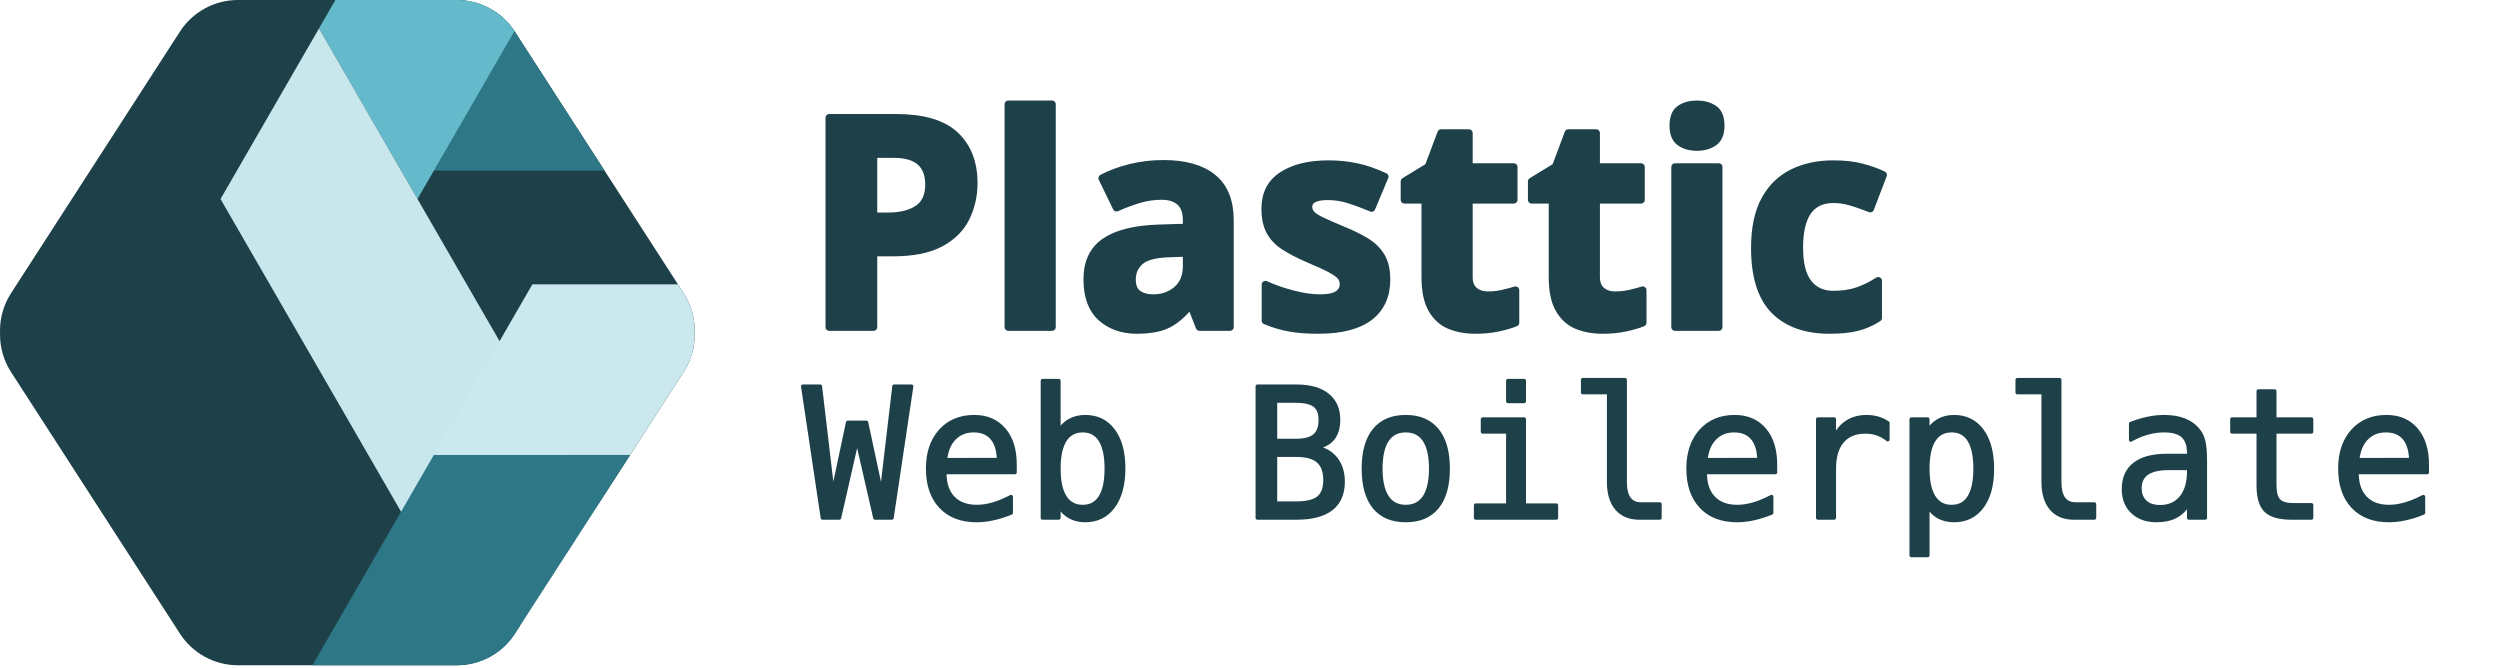
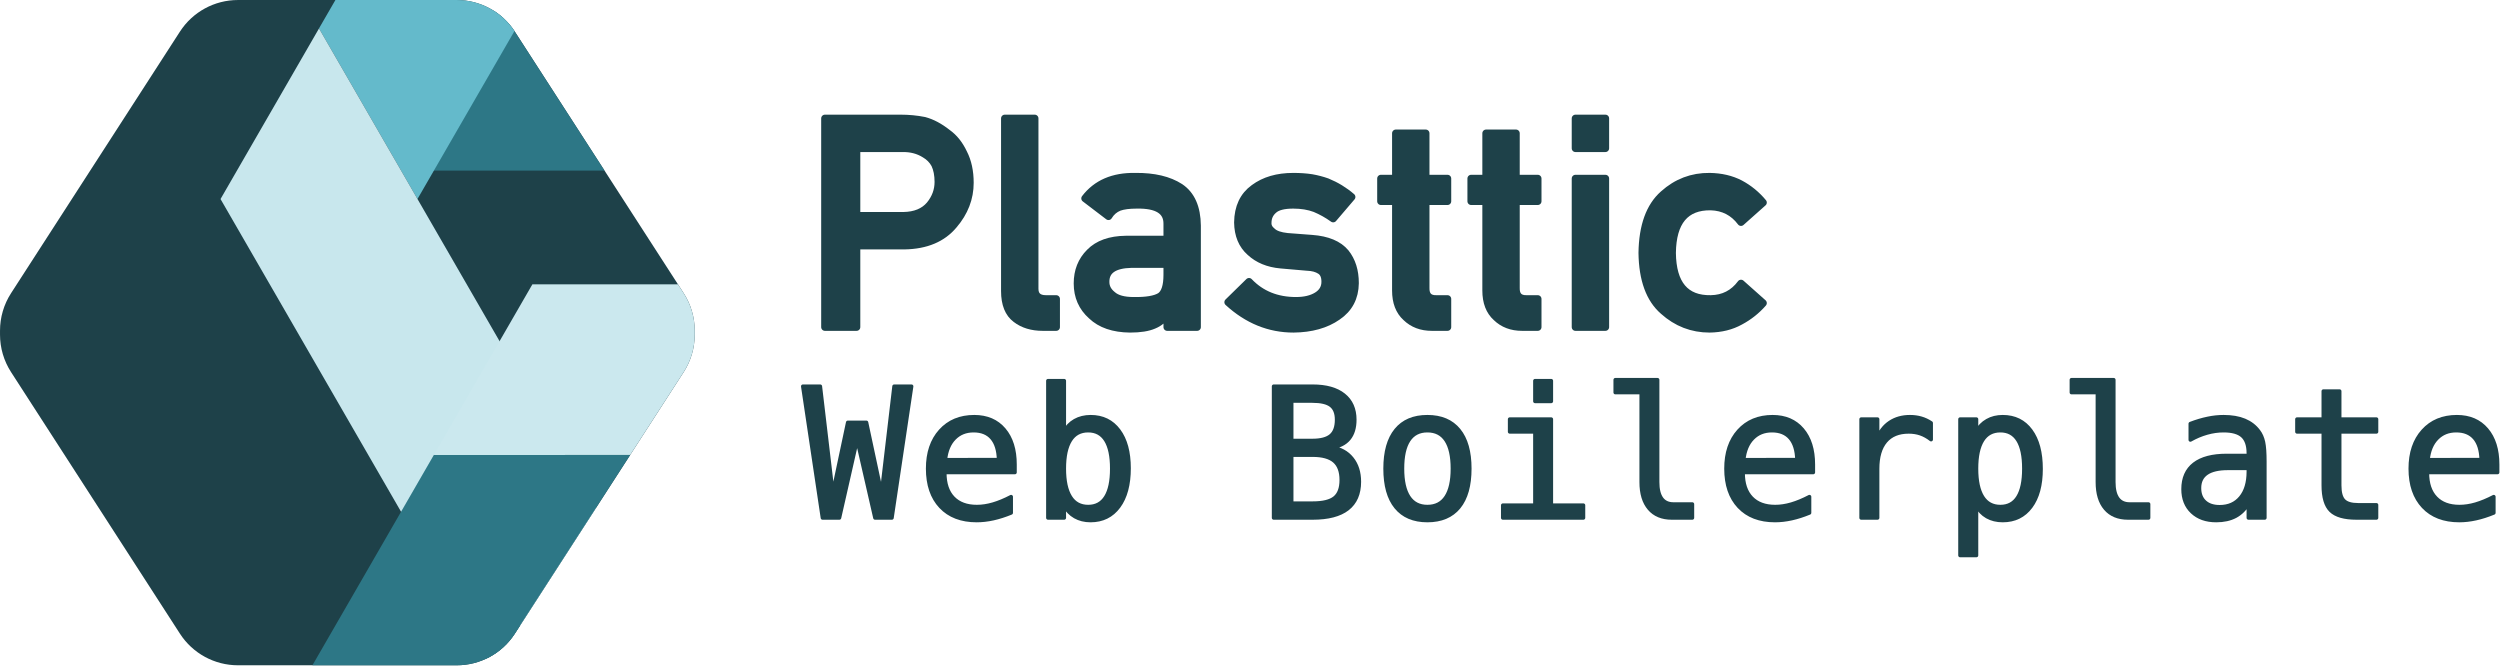
- <svg xmlns="http://www.w3.org/2000/svg" width="100%" height="auto" viewBox="0 0 974 260" version="1.1" xml:space="preserve" style="fill-rule:evenodd;clip-rule:evenodd;stroke-linejoin:round;stroke-miterlimit:2;">
-   <g transform="matrix(1,0,0,1,-1240.16,-1494.75)">
-     <g>
-       <g transform="matrix(0.946103,0,0,0.946103,-104.559,-329.158)">
-         <text x="1751.94px" y="2062.51px" style="font-family:'DINAlternate-Bold', 'DIN Alternate', sans-serif;font-weight:700;font-size:120.733px;fill:rgb(30,65,73);stroke:rgb(30,65,73);stroke-width:3.08px;">P<tspan x="1827.13px 1861.88px 1925.87px 1987.44px 2024.61px 2061.78px 2094.34px " y="2062.51px 2062.51px 2062.51px 2062.51px 2062.51px 2062.51px 2062.51px ">lasttic</tspan>
-         </text>
-         <text x="1751.94px" y="2141.06px" style="font-family:'BitstreamVeraSansMono-Roman', 'Bitstream Vera Sans Mono', monospace;font-size:74.304px;fill:rgb(30,65,73);stroke:rgb(30,65,73);stroke-width:1.54px;">W<tspan x="1798.91px 1845.87px 1892.84px 1939.8px 1986.77px 2033.73px 2080.69px 2127.66px 2174.62px 2221.59px 2268.55px 2315.51px 2362.48px 2409.44px " y="2141.06px 2141.06px 2141.06px 2141.06px 2141.06px 2141.06px 2141.06px 2141.06px 2141.06px 2141.06px 2141.06px 2141.06px 2141.06px 2141.06px ">eb Boilerplate</tspan>
-         </text>
-       </g>
-       <g transform="matrix(6.67416e-17,0.901653,-0.85148,6.30278e-17,3247.29,1042.77)">
-         <path d="M644.159,2039.35C638.415,2039.35 632.792,2041.1 627.966,2044.4L514.94,2121.67C506.421,2127.49 501.276,2137.49 501.276,2148.23L501.276,2248.34C501.276,2259.08 506.421,2269.08 514.94,2274.9L627.966,2352.17C632.792,2355.47 638.415,2357.22 644.159,2357.22L645.851,2357.22C651.596,2357.22 657.219,2355.47 662.045,2352.17L775.071,2274.9C783.589,2269.08 788.735,2259.08 788.735,2248.34L788.735,2148.23C788.735,2137.49 783.589,2127.49 775.071,2121.67L662.045,2044.4C657.219,2041.1 651.596,2039.35 645.851,2039.35L644.159,2039.35Z" style="fill:rgb(30,65,73);" />
-         <clipPath id="_clip1">
-           <path d="M644.159,2039.35C638.415,2039.35 632.792,2041.1 627.966,2044.4L514.94,2121.67C506.421,2127.49 501.276,2137.49 501.276,2148.23L501.276,2248.34C501.276,2259.08 506.421,2269.08 514.94,2274.9L627.966,2352.17C632.792,2355.47 638.415,2357.22 644.159,2357.22L645.851,2357.22C651.596,2357.22 657.219,2355.47 662.045,2352.17L775.071,2274.9C783.589,2269.08 788.735,2259.08 788.735,2248.34L788.735,2148.23C788.735,2137.49 783.589,2127.49 775.071,2121.67L662.045,2044.4C657.219,2041.1 651.596,2039.35 645.851,2039.35L644.159,2039.35Z" />
-         </clipPath>
-         <g clip-path="url(#_clip1)">
-           <g transform="matrix(1.40001e-16,-2.0028,1.89135,1.4825e-16,-2992.1,3144.87)">
-             <g transform="matrix(2.83194e-17,0.382583,-0.382583,2.83194e-17,1115.39,1494.11)">
-               <path d="M1024.33,1255.89L922.459,1314.71L922.459,1589.17L1024.33,1647.99L1024.33,1255.89Z" style="fill:rgb(45,119,134);" />
-             </g>
-             <g transform="matrix(2.83194e-17,0.382583,-0.382583,2.83194e-17,1142.36,1463.54)">
-               <path d="M1002.35,1640.06L1121.19,1708.67L1019.32,1767.49L1002.35,1757.68L1002.35,1640.06Z" style="fill:rgb(100,186,203);" />
-             </g>
-             <g transform="matrix(-2.83194e-17,-0.382583,-0.382583,2.83194e-17,1187.21,2403.33)">
-               <path d="M1080.55,1678.86L1437.09,1884.71L1335.22,1943.52L1080.55,1796.49L1080.55,1678.86Z" style="fill:rgb(200,231,237);" />
-             </g>
-             <g transform="matrix(-2.83194e-17,-0.382583,-0.382583,2.83194e-17,1198.59,2381.75)">
-               <path d="M1024.16,1590.99L922.29,1590.99L922.29,1767.43L1024.16,1826.24L1024.16,1590.99Z" style="fill:rgb(45,119,134);" />
-             </g>
-             <g transform="matrix(2.83194e-17,0.382583,-0.382583,2.83194e-17,1186.38,1526.28)">
-               <path d="M1110.01,1696.31L1347.7,1833.54L1245.83,1892.35L1110.01,1813.94L1110.01,1696.31Z" style="fill:rgb(45,119,134);" />
-             </g>
-             <g transform="matrix(2.83194e-17,0.382583,-0.382583,2.83194e-17,1174.48,1535.52)">
-               <path d="M1102.83,1439.74L983.983,1527.96L1289.59,1527.96L1170.74,1439.74L1102.83,1439.74Z" style="fill:rgb(100,186,203);" />
-             </g>
-             <g transform="matrix(2.83194e-17,0.382583,-0.382583,2.83194e-17,1199.12,1551.18)">
-               <path d="M1044.94,1516.76L943.068,1592.38L943.068,1788.42L1044.94,1847.24L1044.94,1516.76Z" style="fill:rgb(203,232,238);" />
-             </g>
+ <svg xmlns="http://www.w3.org/2000/svg" width="100%" height="100%" viewBox="0 0 974 260" version="1.1" xml:space="preserve" style="fill-rule:evenodd;clip-rule:evenodd;stroke-linejoin:round;stroke-miterlimit:2;">
+   <g transform="matrix(1,0,0,1,-568.04,-1152.8)">
+     <g transform="matrix(0.946103,0,0,0.946103,-776.677,-671.103)">
+       <path d="M1774.05,1988.88L1792.86,1988.88C1796.39,1988.8 1799.5,1989.61 1802.17,1991.3C1803.94,1992.32 1805.32,1993.71 1806.3,1995.48C1807.24,1997.45 1807.71,1999.87 1807.71,2002.73C1807.71,2006.19 1806.55,2009.34 1804.24,2012.17C1801.8,2015.07 1798.16,2016.57 1793.33,2016.65L1774.05,2016.65L1774.05,1988.88ZM1761.02,2062.51L1774.05,2062.51L1774.05,2028.97L1793.86,2028.97C1802.7,2028.81 1809.42,2025.98 1814.02,2020.48C1818.5,2015.25 1820.74,2009.45 1820.74,2003.09C1820.74,1998.37 1819.86,1994.28 1818.09,1990.83C1816.4,1987.25 1814.2,1984.5 1811.49,1982.57C1808.26,1980.02 1805.08,1978.33 1801.94,1977.5C1798.79,1976.87 1795.53,1976.56 1792.15,1976.56L1761.02,1976.56L1761.02,2062.51Z" style="fill:rgb(30,65,73);fill-rule:nonzero;stroke:rgb(30,65,73);stroke-width:3.08px;" />
+       <path d="M1835.09,2047.65C1835.09,2053.04 1836.63,2056.87 1839.69,2059.15C1842.6,2061.39 1846.29,2062.51 1850.77,2062.51L1856.26,2062.51L1856.26,2050.9L1852.01,2050.9C1848.95,2050.9 1847.41,2049.5 1847.41,2046.71L1847.41,1976.56L1835.09,1976.56L1835.09,2047.65Z" style="fill:rgb(30,65,73);fill-rule:nonzero;stroke:rgb(30,65,73);stroke-width:3.08px;" />
+       <path d="M1901.97,2062.51L1914.29,2062.51L1914.29,2020.71C1914.21,2013.25 1911.87,2007.98 1907.28,2004.91C1902.68,2001.93 1896.53,2000.47 1888.82,2000.55C1879.71,2000.39 1872.81,2003.38 1868.13,2009.51L1877.8,2016.88C1878.86,2015.11 1880.32,2013.86 1882.16,2013.11C1883.93,2012.48 1886.35,2012.17 1889.41,2012.17C1897.86,2012.01 1902.05,2014.62 1901.97,2020.01L1901.97,2026.43L1884.93,2026.43C1878.41,2026.51 1873.46,2028.28 1870.08,2031.74C1866.7,2035.12 1865.01,2039.38 1865.01,2044.53C1865.01,2049.91 1866.95,2054.34 1870.84,2057.8C1874.54,2061.33 1879.81,2063.14 1886.64,2063.22C1890.81,2063.22 1894.07,2062.71 1896.43,2061.68C1898.83,2060.7 1900.6,2059.17 1901.74,2057.09L1901.97,2057.09L1901.97,2062.51ZM1901.97,2040.99C1901.97,2045.59 1901.01,2048.54 1899.08,2049.84C1896.96,2051.13 1893.32,2051.74 1888.18,2051.66C1884.09,2051.66 1881.16,2050.86 1879.39,2049.25C1877.55,2047.79 1876.62,2046.02 1876.62,2043.94C1876.54,2039.18 1880.08,2036.73 1887.23,2036.57L1901.97,2036.57L1901.97,2040.99Z" style="fill:rgb(30,65,73);fill-rule:nonzero;stroke:rgb(30,65,73);stroke-width:3.08px;" />
+       <path d="M1935.66,2043.82L1927.05,2052.25C1935.03,2059.56 1944.01,2063.22 1953.99,2063.22C1961.34,2063.14 1967.37,2061.45 1972.09,2058.15C1976.85,2054.93 1979.26,2050.35 1979.34,2044.41C1979.34,2039.34 1978.03,2035.16 1975.39,2031.86C1972.56,2028.48 1967.96,2026.55 1961.6,2026.08L1951.46,2025.31C1948.47,2025 1946.39,2024.27 1945.21,2023.13C1943.91,2022.11 1943.3,2020.91 1943.38,2019.54C1943.38,2017.37 1944.19,2015.61 1945.8,2014.23C1947.33,2012.85 1950.02,2012.17 1953.87,2012.17C1957.25,2012.17 1960.24,2012.66 1962.84,2013.64C1965.47,2014.74 1967.96,2016.13 1970.32,2017.83L1977.93,2008.92C1974.94,2006.33 1971.56,2004.27 1967.79,2002.73C1965.82,2002.03 1963.72,2001.48 1961.48,2001.08C1959.24,2000.73 1956.7,2000.55 1953.87,2000.55C1947.35,2000.55 1941.97,2002.12 1937.72,2005.27C1933.36,2008.41 1931.14,2013.13 1931.06,2019.42C1931.14,2024.64 1932.83,2028.71 1936.13,2031.62C1939.35,2034.61 1943.54,2036.34 1948.69,2036.81L1959.53,2037.75C1961.81,2037.83 1963.64,2038.32 1965.02,2039.23C1966.35,2040.09 1967.02,2041.62 1967.02,2043.82C1967.02,2046.3 1965.9,2048.22 1963.66,2049.6C1961.42,2050.98 1958.53,2051.66 1954.99,2051.66C1947.1,2051.66 1940.65,2049.05 1935.66,2043.82Z" style="fill:rgb(30,65,73);fill-rule:nonzero;stroke:rgb(30,65,73);stroke-width:3.08px;" />
+       <path d="M1996.11,2001.32L1989.98,2001.32L1989.98,2010.69L1996.11,2010.69L1996.11,2047.42C1996.11,2052.25 1997.52,2055.95 2000.35,2058.5C2003.11,2061.17 2006.64,2062.51 2010.97,2062.51L2017.39,2062.51L2017.39,2050.9L2012.79,2050.9C2009.81,2050.98 2008.35,2049.46 2008.43,2046.36L2008.43,2010.69L2017.39,2010.69L2017.39,2001.32L2008.43,2001.32L2008.43,1982.69L1996.11,1982.69L1996.11,2001.32Z" style="fill:rgb(30,65,73);fill-rule:nonzero;stroke:rgb(30,65,73);stroke-width:3.08px;" />
+       <path d="M2033.28,2001.32L2027.14,2001.32L2027.14,2010.69L2033.28,2010.69L2033.28,2047.42C2033.28,2052.25 2034.69,2055.95 2037.52,2058.5C2040.27,2061.17 2043.81,2062.51 2048.13,2062.51L2054.56,2062.51L2054.56,2050.9L2049.96,2050.9C2046.97,2050.98 2045.52,2049.46 2045.6,2046.36L2045.6,2010.69L2054.56,2010.69L2054.56,2001.32L2045.6,2001.32L2045.6,1982.69L2033.28,1982.69L2033.28,2001.32Z" style="fill:rgb(30,65,73);fill-rule:nonzero;stroke:rgb(30,65,73);stroke-width:3.08px;" />
+       <path d="M2070.09,2062.51L2082.41,2062.51L2082.41,2001.32L2070.09,2001.32L2070.09,2062.51ZM2070.09,1988.88L2082.41,1988.88L2082.41,1976.56L2070.09,1976.56L2070.09,1988.88Z" style="fill:rgb(30,65,73);fill-rule:nonzero;stroke:rgb(30,65,73);stroke-width:3.08px;" />
+       <path d="M2138.26,2044.53C2135.16,2048.7 2131.01,2050.82 2125.82,2050.9C2115.37,2051.09 2110.06,2044.79 2109.91,2031.97C2110.06,2019.08 2115.37,2012.72 2125.82,2012.87C2131.01,2013.03 2135.16,2015.17 2138.26,2019.3L2147.34,2011.22C2144.67,2008 2141.52,2005.43 2137.91,2003.5C2134.29,2001.61 2130.11,2000.63 2125.35,2000.55C2118.12,2000.47 2111.77,2002.89 2106.31,2007.8C2100.65,2012.8 2097.74,2020.85 2097.58,2031.97C2097.74,2042.98 2100.65,2050.94 2106.31,2055.85C2111.77,2060.76 2118.12,2063.22 2125.35,2063.22C2130.11,2063.14 2134.29,2062.1 2137.91,2060.09C2141.52,2058.17 2144.67,2055.67 2147.34,2052.61L2138.26,2044.53Z" style="fill:rgb(30,65,73);fill-rule:nonzero;stroke:rgb(30,65,73);stroke-width:3.08px;" />
+       <path d="M1751.94,2086.89L1759.09,2086.89L1764.28,2130.87L1770.45,2101.77L1778.1,2101.77L1784.34,2130.94L1789.53,2086.89L1796.68,2086.89L1788.59,2141.06L1781.66,2141.06L1774.29,2108.88L1766.97,2141.06L1760.04,2141.06L1751.94,2086.89Z" style="fill:rgb(30,65,73);fill-rule:nonzero;stroke:rgb(30,65,73);stroke-width:1.54px;" />
+       <path d="M1839.25,2119.08L1839.25,2122.34L1810.34,2122.34L1810.34,2122.56C1810.34,2126.99 1811.49,2130.41 1813.8,2132.83C1816.11,2135.24 1819.37,2136.45 1823.58,2136.45C1825.71,2136.45 1827.93,2136.12 1830.26,2135.44C1832.58,2134.76 1835.06,2133.73 1837.69,2132.36L1837.69,2138.99C1835.15,2140.03 1832.7,2140.82 1830.35,2141.34C1827.99,2141.86 1825.71,2142.12 1823.51,2142.12C1817.19,2142.12 1812.26,2140.22 1808.7,2136.44C1805.15,2132.65 1803.37,2127.43 1803.37,2120.78C1803.37,2114.3 1805.11,2109.12 1808.6,2105.25C1812.08,2101.38 1816.72,2099.45 1822.53,2099.45C1827.7,2099.45 1831.79,2101.2 1834.77,2104.71C1837.76,2108.22 1839.25,2113.01 1839.25,2119.08ZM1832.58,2117.12C1832.48,2113.2 1831.56,2110.22 1829.8,2108.17C1828.05,2106.13 1825.53,2105.11 1822.24,2105.11C1819.02,2105.11 1816.37,2106.17 1814.29,2108.3C1812.21,2110.43 1810.98,2113.38 1810.59,2117.15L1832.58,2117.12Z" style="fill:rgb(30,65,73);fill-rule:nonzero;stroke:rgb(30,65,73);stroke-width:1.54px;" />
+       <path d="M1879.18,2120.78C1879.18,2115.61 1878.36,2111.7 1876.71,2109.06C1875.07,2106.43 1872.64,2105.11 1869.42,2105.11C1866.18,2105.11 1863.72,2106.43 1862.06,2109.08C1860.39,2111.73 1859.55,2115.63 1859.55,2120.78C1859.55,2125.91 1860.39,2129.8 1862.06,2132.46C1863.72,2135.12 1866.18,2136.45 1869.42,2136.45C1872.64,2136.45 1875.07,2135.14 1876.71,2132.5C1878.36,2129.86 1879.18,2125.96 1879.18,2120.78ZM1859.55,2105.62C1860.62,2103.63 1862.09,2102.11 1863.96,2101.04C1865.83,2099.98 1868.01,2099.45 1870.47,2099.45C1875.36,2099.45 1879.2,2101.33 1882.01,2105.09C1884.82,2108.85 1886.22,2114.03 1886.22,2120.64C1886.22,2127.34 1884.81,2132.59 1881.99,2136.4C1879.17,2140.21 1875.31,2142.12 1870.4,2142.12C1867.98,2142.12 1865.85,2141.59 1864,2140.54C1862.14,2139.48 1860.66,2137.95 1859.55,2135.95L1859.55,2141.06L1852.88,2141.06L1852.88,2084.61L1859.55,2084.61L1859.55,2105.62Z" style="fill:rgb(30,65,73);fill-rule:nonzero;stroke:rgb(30,65,73);stroke-width:1.54px;" />
+       <path d="M1953.19,2115.19L1953.19,2135.04L1961.86,2135.04C1966.12,2135.04 1969.15,2134.3 1970.97,2132.81C1972.78,2131.32 1973.69,2128.87 1973.69,2125.46C1973.69,2121.93 1972.73,2119.34 1970.82,2117.68C1968.91,2116.02 1965.92,2115.19 1961.86,2115.19L1953.19,2115.19ZM1953.19,2092.92L1953.19,2109.24L1961.72,2109.24C1965.25,2109.24 1967.8,2108.57 1969.39,2107.21C1970.97,2105.86 1971.77,2103.67 1971.77,2100.64C1971.77,2097.91 1970.99,2095.94 1969.42,2094.73C1967.87,2093.52 1965.3,2092.92 1961.72,2092.92L1953.19,2092.92ZM1945.82,2086.89L1961.86,2086.89C1967.4,2086.89 1971.67,2088.09 1974.67,2090.49C1977.67,2092.88 1979.17,2096.27 1979.17,2100.64C1979.17,2103.96 1978.37,2106.57 1976.79,2108.48C1975.21,2110.39 1972.83,2111.59 1969.66,2112.07C1973.22,2112.61 1976,2114.12 1978.02,2116.63C1980.04,2119.13 1981.05,2122.32 1981.05,2126.19C1981.05,2131.1 1979.44,2134.8 1976.23,2137.31C1973.01,2139.81 1968.22,2141.06 1961.86,2141.06L1945.82,2141.06L1945.82,2086.89Z" style="fill:rgb(30,65,73);fill-rule:nonzero;stroke:rgb(30,65,73);stroke-width:1.54px;" />
+       <path d="M2009.11,2105.11C2005.73,2105.11 2003.16,2106.43 2001.42,2109.06C1999.68,2111.7 1998.81,2115.61 1998.81,2120.78C1998.81,2125.93 1999.68,2129.83 2001.42,2132.48C2003.16,2135.13 2005.73,2136.45 2009.11,2136.45C2012.53,2136.45 2015.1,2135.13 2016.84,2132.48C2018.58,2129.83 2019.46,2125.93 2019.46,2120.78C2019.46,2115.61 2018.58,2111.7 2016.84,2109.06C2015.1,2106.43 2012.53,2105.11 2009.11,2105.11ZM2009.11,2099.45C2014.75,2099.45 2019.06,2101.27 2022.05,2104.93C2025.04,2108.58 2026.53,2113.86 2026.53,2120.78C2026.53,2127.72 2025.04,2133.01 2022.07,2136.65C2019.09,2140.29 2014.77,2142.12 2009.11,2142.12C2003.48,2142.12 1999.17,2140.29 1996.2,2136.65C1993.22,2133.01 1991.74,2127.72 1991.74,2120.78C1991.74,2113.86 1993.22,2108.58 1996.2,2104.93C1999.17,2101.27 2003.48,2099.45 2009.11,2099.45Z" style="fill:rgb(30,65,73);fill-rule:nonzero;stroke:rgb(30,65,73);stroke-width:1.54px;" />
+       <path d="M2043.02,2100.43L2060.11,2100.43L2060.11,2135.87L2073.35,2135.87L2073.35,2141.06L2040.19,2141.06L2040.19,2135.87L2053.43,2135.87L2053.43,2105.62L2043.02,2105.62L2043.02,2100.43ZM2053.43,2084.61L2060.11,2084.61L2060.11,2093.06L2053.43,2093.06L2053.43,2084.61Z" style="fill:rgb(30,65,73);fill-rule:nonzero;stroke:rgb(30,65,73);stroke-width:1.54px;" />
+       <path d="M2103.88,2126.33C2103.88,2129.33 2104.43,2131.59 2105.53,2133.12C2106.63,2134.64 2108.26,2135.4 2110.41,2135.4L2118.21,2135.4L2118.21,2141.06L2109.76,2141.06C2105.76,2141.06 2102.67,2139.78 2100.49,2137.22C2098.3,2134.65 2097.2,2131.03 2097.2,2126.33L2097.2,2089.43L2086.5,2089.43L2086.5,2084.21L2103.88,2084.21L2103.88,2126.33Z" style="fill:rgb(30,65,73);fill-rule:nonzero;stroke:rgb(30,65,73);stroke-width:1.54px;" />
+       <path d="M2168,2119.08L2168,2122.34L2139.09,2122.34L2139.09,2122.56C2139.09,2126.99 2140.24,2130.41 2142.55,2132.83C2144.86,2135.24 2148.12,2136.45 2152.33,2136.45C2154.46,2136.45 2156.68,2136.12 2159,2135.44C2161.33,2134.76 2163.8,2133.73 2166.44,2132.36L2166.44,2138.99C2163.9,2140.03 2161.45,2140.82 2159.1,2141.34C2156.74,2141.86 2154.46,2142.12 2152.26,2142.12C2145.94,2142.12 2141.01,2140.22 2137.45,2136.44C2133.9,2132.65 2132.12,2127.43 2132.12,2120.78C2132.12,2114.3 2133.86,2109.12 2137.34,2105.25C2140.83,2101.38 2145.47,2099.45 2151.28,2099.45C2156.45,2099.45 2160.53,2101.2 2163.52,2104.71C2166.51,2108.22 2168,2113.01 2168,2119.08ZM2161.33,2117.12C2161.23,2113.2 2160.3,2110.22 2158.55,2108.17C2156.8,2106.13 2154.28,2105.11 2150.99,2105.11C2147.77,2105.11 2145.12,2106.17 2143.04,2108.3C2140.96,2110.43 2139.73,2113.38 2139.34,2117.15L2161.33,2117.12Z" style="fill:rgb(30,65,73);fill-rule:nonzero;stroke:rgb(30,65,73);stroke-width:1.54px;" />
+       <path d="M2216.53,2108.81C2215.1,2107.7 2213.65,2106.89 2212.17,2106.38C2210.7,2105.87 2209.08,2105.62 2207.31,2105.62C2203.15,2105.62 2199.97,2106.92 2197.77,2109.53C2195.57,2112.15 2194.47,2115.92 2194.47,2120.85L2194.47,2141.06L2187.76,2141.06L2187.76,2100.43L2194.47,2100.43L2194.47,2108.37C2195.58,2105.49 2197.29,2103.29 2199.6,2101.75C2201.91,2100.22 2204.65,2099.45 2207.82,2099.45C2209.46,2099.45 2211,2099.65 2212.43,2100.07C2213.85,2100.48 2215.22,2101.12 2216.53,2101.99L2216.53,2108.81Z" style="fill:rgb(30,65,73);fill-rule:nonzero;stroke:rgb(30,65,73);stroke-width:1.54px;" />
+       <path d="M2235.19,2135.95L2235.19,2156.52L2228.48,2156.52L2228.48,2100.43L2235.19,2100.43L2235.19,2105.62C2236.3,2103.61 2237.78,2102.08 2239.64,2101.03C2241.49,2099.97 2243.62,2099.45 2246.04,2099.45C2250.95,2099.45 2254.8,2101.35 2257.59,2105.14C2260.39,2108.94 2261.78,2114.2 2261.78,2120.93C2261.78,2127.53 2260.38,2132.71 2257.58,2136.47C2254.77,2140.23 2250.93,2142.12 2246.04,2142.12C2243.57,2142.12 2241.41,2141.59 2239.56,2140.54C2237.71,2139.48 2236.26,2137.95 2235.19,2135.95ZM2254.78,2120.78C2254.78,2115.61 2253.97,2111.7 2252.33,2109.06C2250.7,2106.43 2248.28,2105.11 2245.06,2105.11C2241.82,2105.11 2239.36,2106.43 2237.69,2109.08C2236.03,2111.73 2235.19,2115.63 2235.19,2120.78C2235.19,2125.91 2236.03,2129.8 2237.69,2132.46C2239.36,2135.12 2241.82,2136.45 2245.06,2136.45C2248.28,2136.45 2250.7,2135.14 2252.33,2132.5C2253.97,2129.86 2254.78,2125.96 2254.78,2120.78Z" style="fill:rgb(30,65,73);fill-rule:nonzero;stroke:rgb(30,65,73);stroke-width:1.54px;" />
+       <path d="M2291.73,2126.33C2291.73,2129.33 2292.28,2131.59 2293.38,2133.12C2294.48,2134.64 2296.11,2135.4 2298.26,2135.4L2306.06,2135.4L2306.06,2141.06L2297.61,2141.06C2293.62,2141.06 2290.53,2139.78 2288.34,2137.22C2286.15,2134.65 2285.06,2131.03 2285.06,2126.33L2285.06,2089.43L2274.35,2089.43L2274.35,2084.21L2291.73,2084.21L2291.73,2126.33Z" style="fill:rgb(30,65,73);fill-rule:nonzero;stroke:rgb(30,65,73);stroke-width:1.54px;" />
+       <path d="M2347.22,2120.64L2338.77,2120.64C2334.88,2120.64 2331.94,2121.32 2329.97,2122.69C2328,2124.05 2327.01,2126.09 2327.01,2128.8C2327.01,2131.24 2327.75,2133.14 2329.23,2134.5C2330.7,2135.85 2332.75,2136.53 2335.36,2136.53C2339.04,2136.53 2341.93,2135.25 2344.03,2132.7C2346.14,2130.15 2347.2,2126.62 2347.22,2122.12L2347.22,2120.64ZM2353.93,2117.88L2353.93,2141.06L2347.22,2141.06L2347.22,2135.04C2345.8,2137.46 2344,2139.24 2341.84,2140.39C2339.67,2141.54 2337.04,2142.12 2333.94,2142.12C2329.81,2142.12 2326.51,2140.95 2324.04,2138.61C2321.57,2136.28 2320.34,2133.15 2320.34,2129.24C2320.34,2124.71 2321.86,2121.28 2324.89,2118.93C2327.93,2116.59 2332.38,2115.41 2338.26,2115.41L2347.22,2115.41L2347.22,2114.36C2347.2,2111.12 2346.38,2108.77 2344.76,2107.3C2343.14,2105.84 2340.55,2105.11 2336.99,2105.11C2334.72,2105.11 2332.42,2105.43 2330.1,2106.09C2327.78,2106.74 2325.51,2107.7 2323.31,2108.95L2323.31,2102.28C2325.78,2101.33 2328.14,2100.63 2330.41,2100.16C2332.67,2099.68 2334.86,2099.45 2336.99,2099.45C2340.35,2099.45 2343.23,2099.94 2345.61,2100.93C2347.99,2101.93 2349.92,2103.41 2351.39,2105.4C2352.32,2106.61 2352.97,2108.1 2353.36,2109.88C2353.74,2111.66 2353.93,2114.32 2353.93,2117.88Z" style="fill:rgb(30,65,73);fill-rule:nonzero;stroke:rgb(30,65,73);stroke-width:1.54px;" />
+       <path d="M2384.75,2088.89L2384.75,2100.43L2399.92,2100.43L2399.92,2105.62L2384.75,2105.62L2384.75,2127.68C2384.75,2130.67 2385.32,2132.77 2386.46,2133.95C2387.6,2135.14 2389.58,2135.73 2392.41,2135.73L2399.92,2135.73L2399.92,2141.06L2391.76,2141.06C2386.75,2141.06 2383.22,2140.06 2381.16,2138.05C2379.11,2136.04 2378.08,2132.59 2378.08,2127.68L2378.08,2105.62L2367.23,2105.62L2367.23,2100.43L2378.08,2100.43L2378.08,2088.89L2384.75,2088.89Z" style="fill:rgb(30,65,73);fill-rule:nonzero;stroke:rgb(30,65,73);stroke-width:1.54px;" />
+       <path d="M2449.79,2119.08L2449.79,2122.34L2420.87,2122.34L2420.87,2122.56C2420.87,2126.99 2422.03,2130.41 2424.34,2132.83C2426.64,2135.24 2429.9,2136.45 2434.11,2136.45C2436.24,2136.45 2438.47,2136.12 2440.79,2135.44C2443.11,2134.76 2445.59,2133.73 2448.23,2132.36L2448.23,2138.99C2445.69,2140.03 2443.24,2140.82 2440.88,2141.34C2438.52,2141.86 2436.24,2142.12 2434.04,2142.12C2427.73,2142.12 2422.79,2140.22 2419.24,2136.44C2415.68,2132.65 2413.9,2127.43 2413.9,2120.78C2413.9,2114.3 2415.64,2109.12 2419.13,2105.25C2422.61,2101.38 2427.26,2099.45 2433.06,2099.45C2438.24,2099.45 2442.32,2101.2 2445.3,2104.71C2448.29,2108.22 2449.79,2113.01 2449.79,2119.08ZM2443.11,2117.12C2443.01,2113.2 2442.09,2110.22 2440.34,2108.17C2438.58,2106.13 2436.06,2105.11 2432.77,2105.11C2429.55,2105.11 2426.91,2106.17 2424.83,2108.3C2422.74,2110.43 2421.51,2113.38 2421.12,2117.15L2443.11,2117.12Z" style="fill:rgb(30,65,73);fill-rule:nonzero;stroke:rgb(30,65,73);stroke-width:1.54px;" />
+     </g>
+     <g transform="matrix(6.67416e-17,0.901653,-0.85148,6.30278e-17,2575.17,700.828)">
+       <path d="M644.159,2039.35C638.415,2039.35 632.792,2041.1 627.966,2044.4L514.94,2121.67C506.421,2127.49 501.276,2137.49 501.276,2148.23L501.276,2248.34C501.276,2259.08 506.421,2269.08 514.94,2274.9L627.966,2352.17C632.792,2355.47 638.415,2357.22 644.159,2357.22L645.851,2357.22C651.596,2357.22 657.219,2355.47 662.045,2352.17L775.071,2274.9C783.589,2269.08 788.735,2259.08 788.735,2248.34L788.735,2148.23C788.735,2137.49 783.589,2127.49 775.071,2121.67L662.045,2044.4C657.219,2041.1 651.596,2039.35 645.851,2039.35L644.159,2039.35Z" style="fill:rgb(30,65,73);" />
+       <clipPath id="_clip1">
+         <path d="M644.159,2039.35C638.415,2039.35 632.792,2041.1 627.966,2044.4L514.94,2121.67C506.421,2127.49 501.276,2137.49 501.276,2148.23L501.276,2248.34C501.276,2259.08 506.421,2269.08 514.94,2274.9L627.966,2352.17C632.792,2355.47 638.415,2357.22 644.159,2357.22L645.851,2357.22C651.596,2357.22 657.219,2355.47 662.045,2352.17L775.071,2274.9C783.589,2269.08 788.735,2259.08 788.735,2248.34L788.735,2148.23C788.735,2137.49 783.589,2127.49 775.071,2121.67L662.045,2044.4C657.219,2041.1 651.596,2039.35 645.851,2039.35L644.159,2039.35Z" />
+       </clipPath>
+       <g clip-path="url(#_clip1)">
+         <g transform="matrix(1.40001e-16,-2.0028,1.89135,1.4825e-16,-2992.1,3144.87)">
+           <g transform="matrix(2.83194e-17,0.382583,-0.382583,2.83194e-17,1115.39,1494.11)">
+             <path d="M1024.33,1255.89L922.459,1314.71L922.459,1589.17L1024.33,1647.99L1024.33,1255.89Z" style="fill:rgb(45,119,134);" />
+           </g>
+           <g transform="matrix(2.83194e-17,0.382583,-0.382583,2.83194e-17,1142.36,1463.54)">
+             <path d="M1002.35,1640.06L1121.19,1708.67L1019.32,1767.49L1002.35,1757.68L1002.35,1640.06Z" style="fill:rgb(100,186,203);" />
+           </g>
+           <g transform="matrix(-2.83194e-17,-0.382583,-0.382583,2.83194e-17,1187.21,2403.33)">
+             <path d="M1080.55,1678.86L1437.09,1884.71L1335.22,1943.52L1080.55,1796.49L1080.55,1678.86Z" style="fill:rgb(200,231,237);" />
+           </g>
+           <g transform="matrix(-2.83194e-17,-0.382583,-0.382583,2.83194e-17,1198.59,2381.75)">
+             <path d="M1024.16,1590.99L922.29,1590.99L922.29,1767.43L1024.16,1826.24L1024.16,1590.99Z" style="fill:rgb(45,119,134);" />
+           </g>
+           <g transform="matrix(2.83194e-17,0.382583,-0.382583,2.83194e-17,1186.38,1526.28)">
+             <path d="M1110.01,1696.31L1347.7,1833.54L1245.83,1892.35L1110.01,1813.94L1110.01,1696.31Z" style="fill:rgb(45,119,134);" />
+           </g>
+           <g transform="matrix(2.83194e-17,0.382583,-0.382583,2.83194e-17,1174.48,1535.52)">
+             <path d="M1102.83,1439.74L983.983,1527.96L1289.59,1527.96L1170.74,1439.74L1102.83,1439.74Z" style="fill:rgb(100,186,203);" />
+           </g>
+           <g transform="matrix(2.83194e-17,0.382583,-0.382583,2.83194e-17,1199.12,1551.18)">
+             <path d="M1044.94,1516.76L943.068,1592.38L943.068,1788.42L1044.94,1847.24L1044.94,1516.76Z" style="fill:rgb(203,232,238);" />
          </g>
        </g>
      </g>
    </g>
  </g>
</svg>
